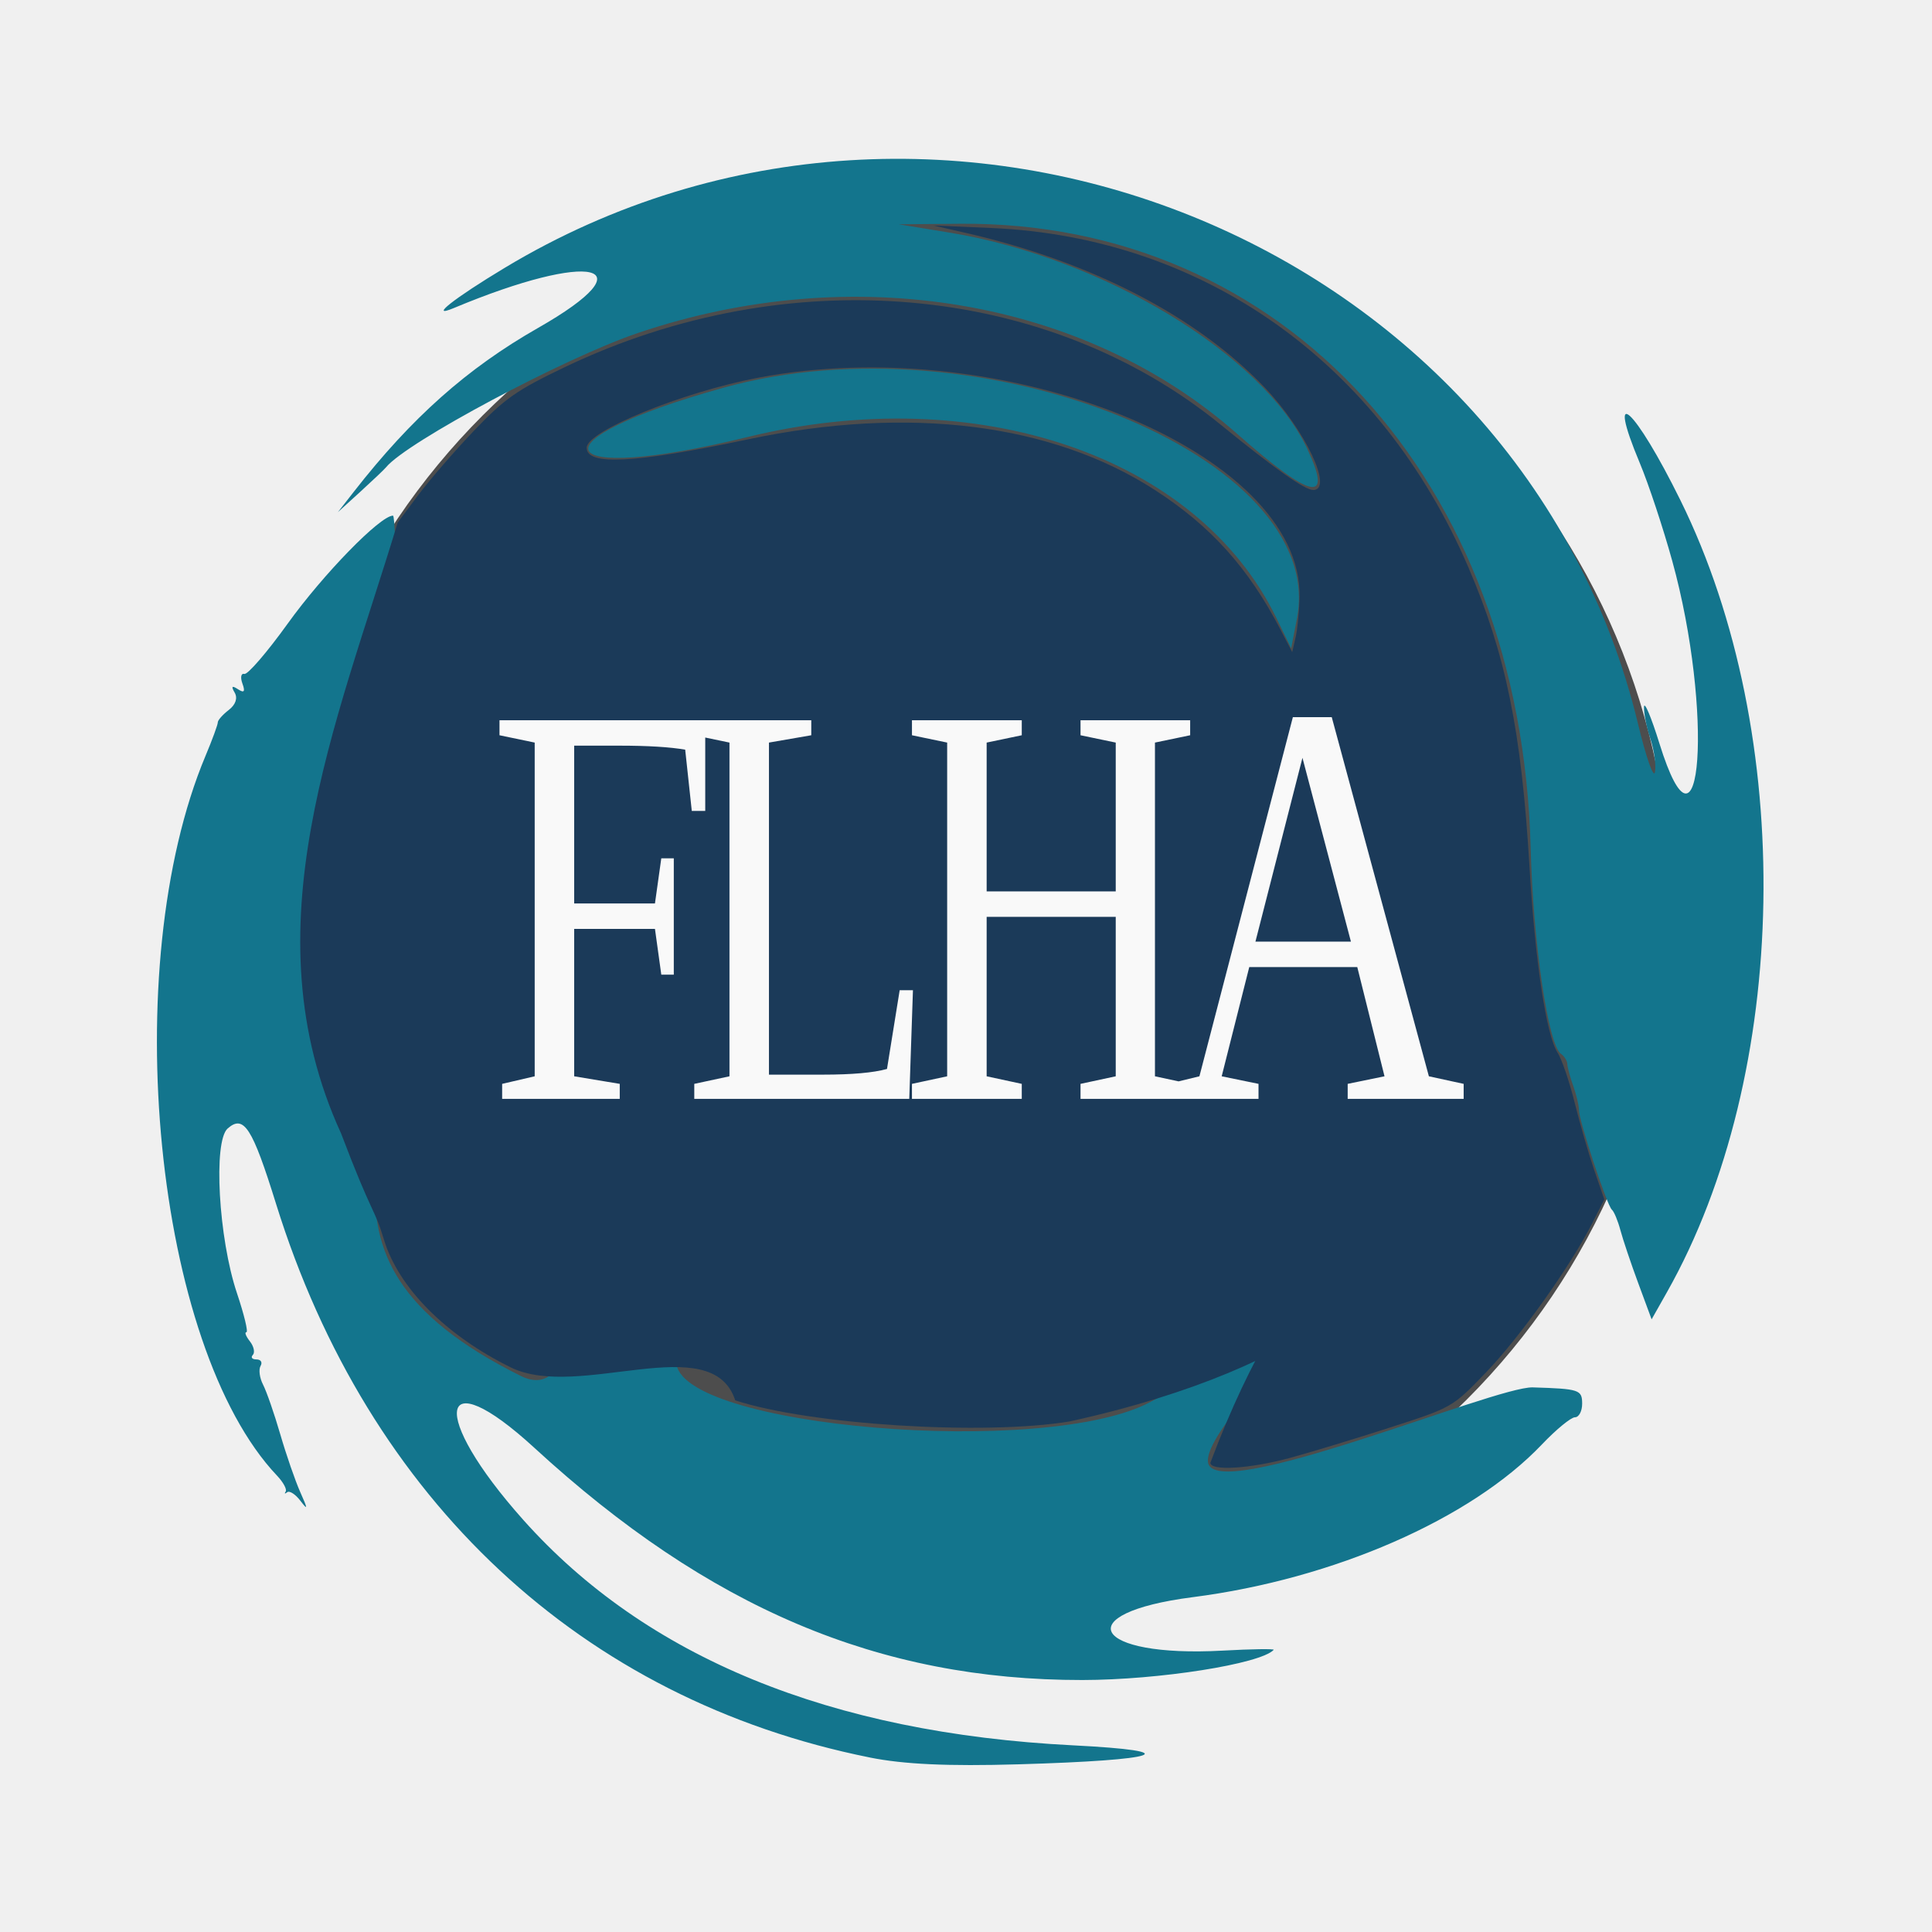
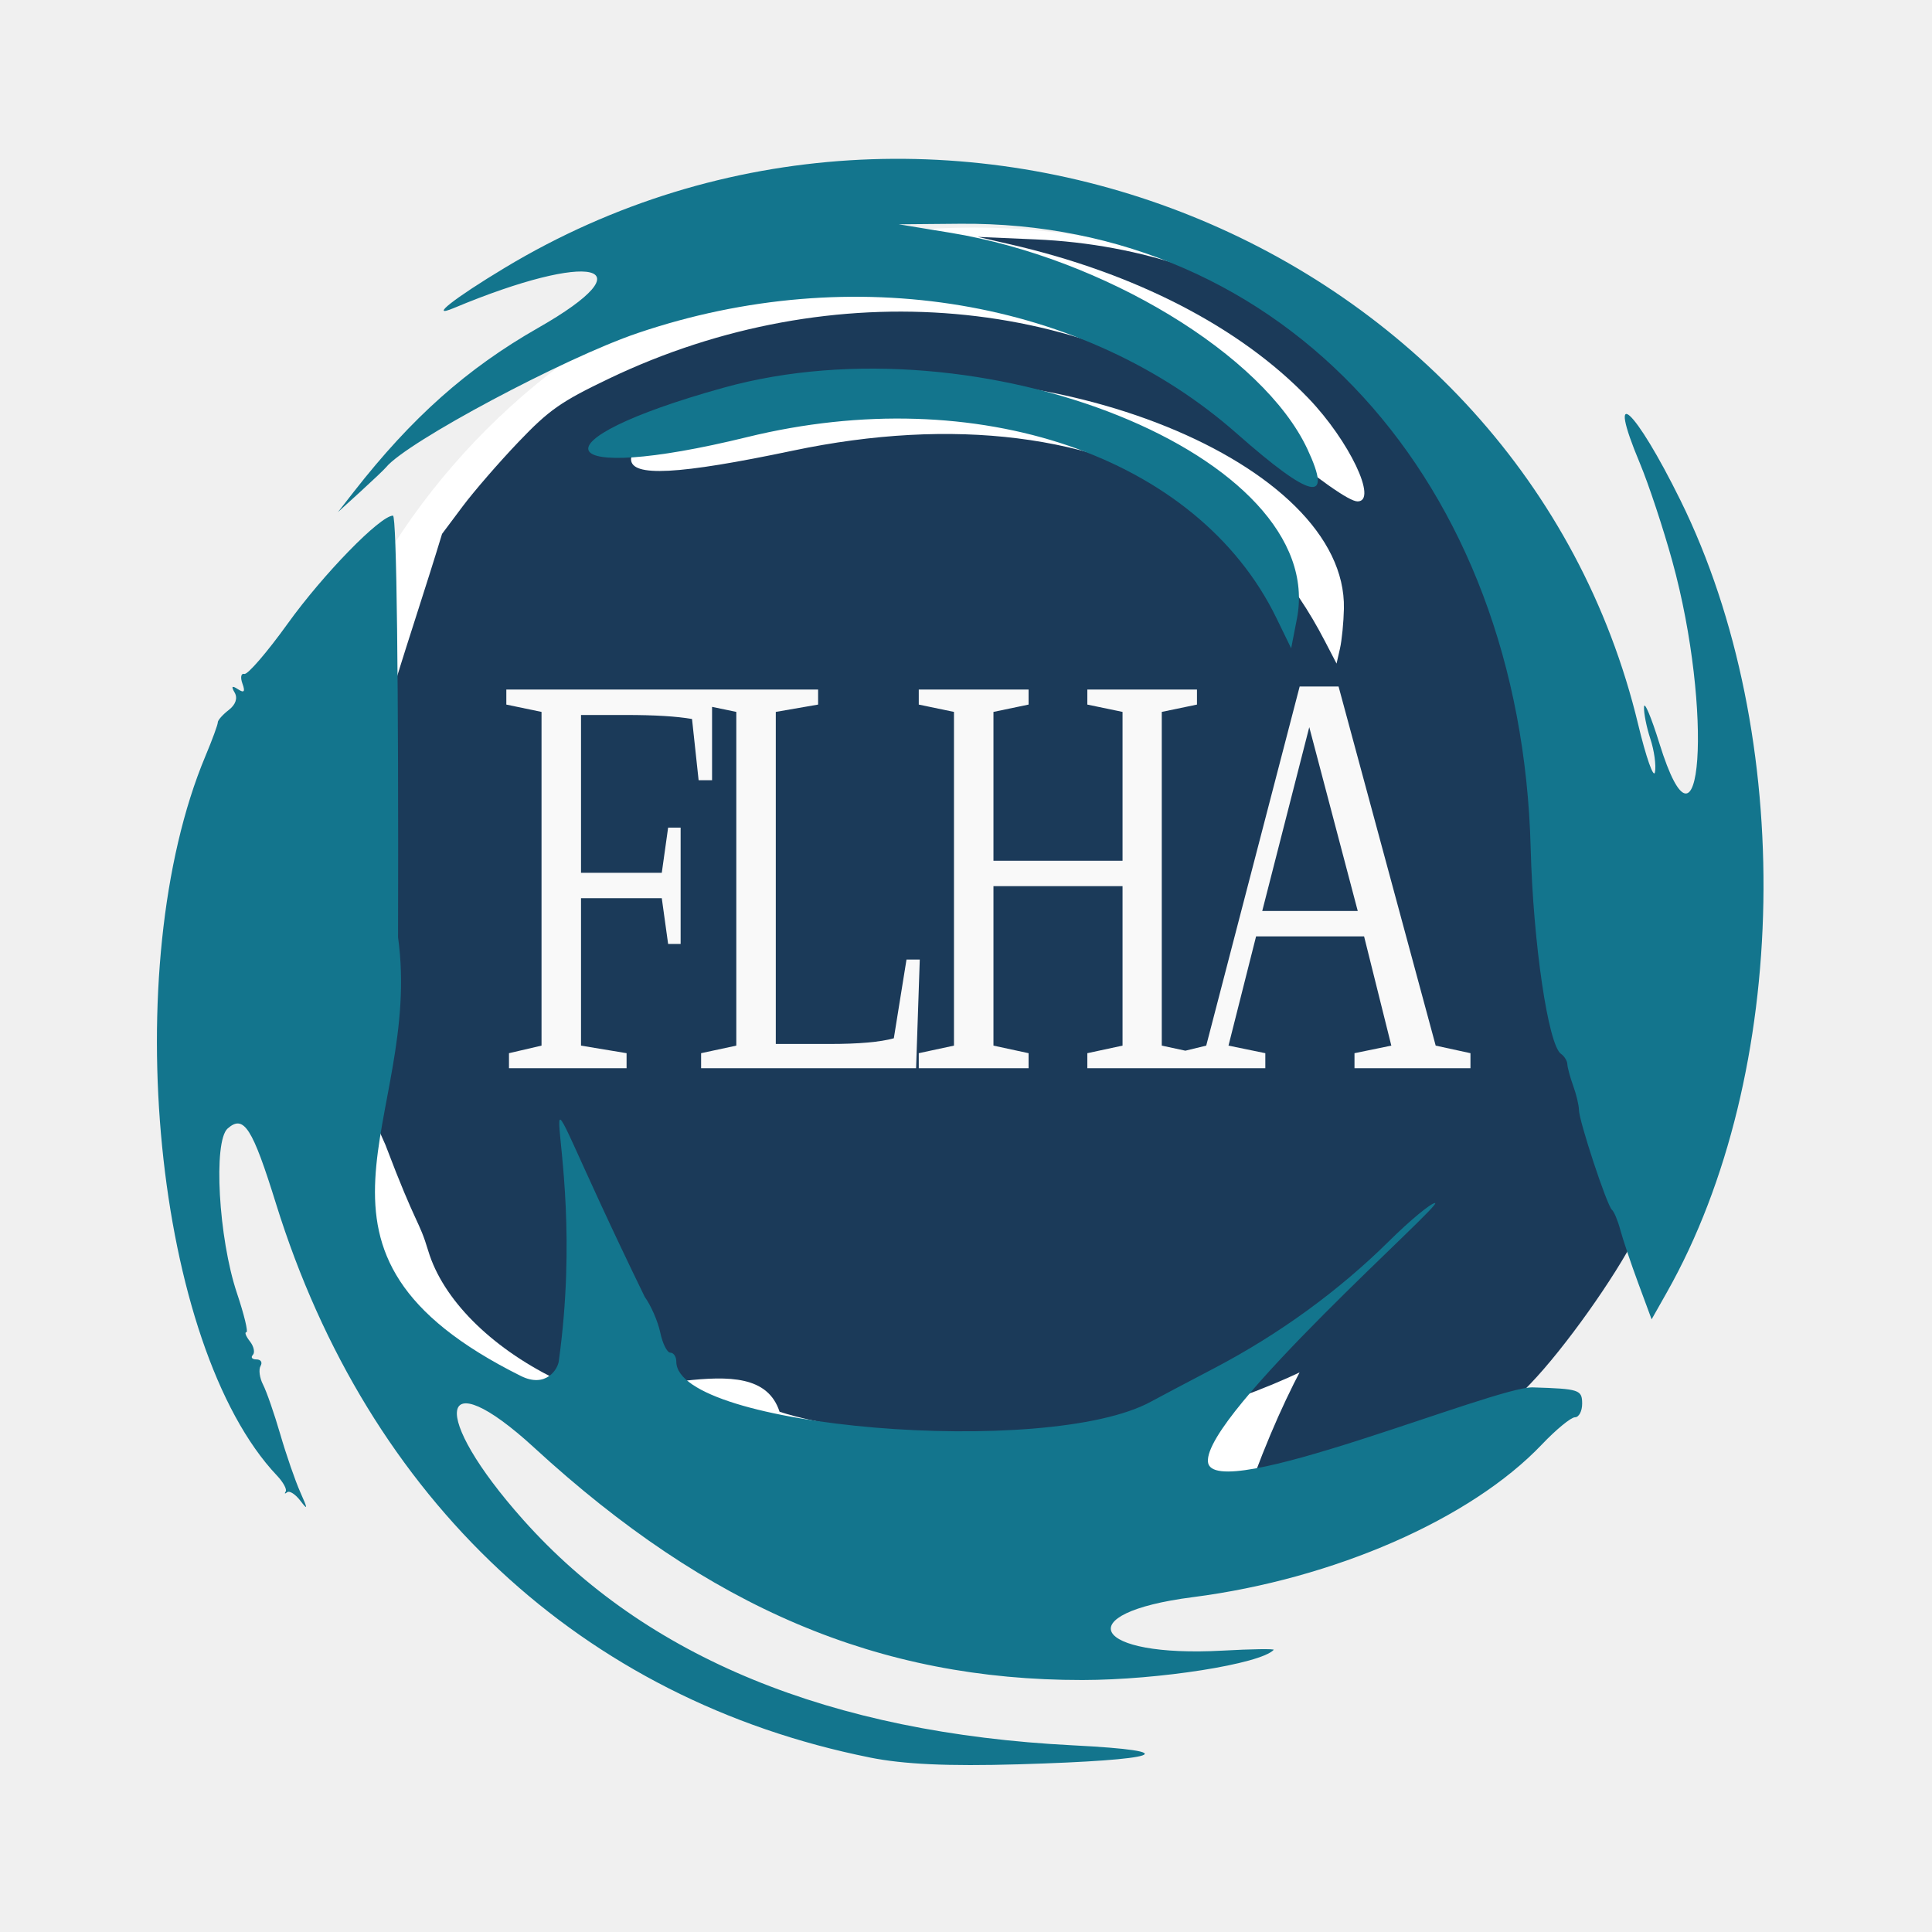
<svg xmlns="http://www.w3.org/2000/svg" width="300mm" height="300mm" viewBox="0 0 300 300" version="1.1" id="svg1" xml:space="preserve">
  <defs id="defs1" />
+   <circle style="fill:#ffffff;stroke-width:2.45" id="path1" cx="151.217" cy="142.339" r="107.008" />
+   <path style="fill:#1b3a59;fill-opacity:1;stroke-width:7.174" d="m 194.834,228.911 c 25.715,-68.587 56.827,-23.731 -21.848,-6.42 -13.408,2.212 -40.389,0.51 -51.936,-3.276 -3.62,-11.171 -24.319,0.07 -34.855,-5.115 -10.1,-4.98 -17.446,-12.386 -19.695,-19.859 -1.498,-4.979 -1.724,-3.478 -6.653,-16.474 -14.561,-31.775 -0.776,-63.266 8.795,-94.864 l 3.192,-4.266 c 1.756,-2.346 5.656,-6.846 8.667,-9.999 4.769,-4.994 6.581,-6.263 14.059,-9.844 34.708,-16.621 74.838,-13.108 101.865,8.916 8.417,6.859 13.076,10.147 14.376,10.147 3.194,0 -1.288,-9.409 -7.63,-16.018 -10.579,-11.025 -26.925,-19.462 -46.303,-23.9 l -5.036,-1.153 8.993,0.388 c 32.99,1.425 60.419,20.938 74.07,52.693 5.808,13.51 8.241,25.432 9.49,46.5 0.87,14.672 2.612,26.194 4.365,28.87 0.636,0.971 1.827,4.457 2.647,7.748 0.82,3.291 2.192,8.017 3.048,10.503 l 1.557,4.519 -1.865,3.681 c -3.401,6.711 -11.2,17.67 -16.5,23.184 -5.225,5.436 -5.231,5.439 -14.912,8.563 -5.327,1.719 -12.293,3.836 -15.48,4.704 -6.229,1.696 -12.412,2.081 -12.412,0.773 z M 208.681,94.515 c 0.491,-22.604 -45.837,-41.386 -84.085,-34.089 -11.784,2.248 -26.611,8.301 -26.611,10.863 0,2.817 7.316,2.434 25.15,-1.317 24.904,-5.238 47.067,-2.466 63.092,7.891 8.697,5.621 14.506,12.082 19.5,21.689 l 1.813,3.487 0.529,-2.324 c 0.291,-1.278 0.567,-4.068 0.613,-6.198 z" id="path2" />
  <g id="g262157" transform="matrix(3.987377,0,0,3.987377,-855.6614,-448.6608)">
-     <circle style="fill:#4d4d4d;stroke-width:2.269" id="path1" cx="252.558" cy="147.854" r="27.099" />
-     <path style="fill:#13758d;stroke-width:0.975" d="m 248.461,180.961 c -11.201,-2.25 -19.526,-10.014 -23.118,-21.559 -0.924,-2.972 -1.255,-3.487 -1.884,-2.936 -0.569,0.498 -0.357,4.273 0.36,6.41 0.281,0.838 0.447,1.524 0.368,1.524 -0.079,0 -0.017,0.16 0.137,0.356 0.154,0.196 0.205,0.434 0.114,0.53 -0.091,0.096 -0.027,0.174 0.143,0.174 0.169,0 0.241,0.114 0.159,0.254 -0.082,0.14 -0.038,0.468 0.097,0.729 0.135,0.261 0.437,1.13 0.67,1.932 0.233,0.802 0.584,1.815 0.779,2.253 0.299,0.67 0.3,0.723 0.004,0.335 -0.193,-0.253 -0.424,-0.402 -0.514,-0.331 -0.09,0.071 -0.116,0.059 -0.059,-0.026 0.058,-0.085 -0.094,-0.365 -0.337,-0.621 -4.766,-5.03 -6.234,-19.798 -2.786,-28.025 0.267,-0.636 0.482,-1.224 0.48,-1.307 -0.003,-0.083 0.189,-0.301 0.427,-0.484 0.269,-0.207 0.355,-0.464 0.229,-0.679 -0.143,-0.245 -0.105,-0.283 0.13,-0.129 0.241,0.157 0.289,0.096 0.173,-0.221 -0.087,-0.241 -0.054,-0.409 0.075,-0.375 0.129,0.035 0.888,-0.846 1.686,-1.956 1.389,-1.933 3.607,-4.208 4.102,-4.208 0.143,0 0.221,6.391 0.198,16.422 0.989,7.157 -4.946,12.239 4.785,17.083 0.981,0.488 1.455,-0.281 1.478,-0.607 0.017,-0.239 0.038,-2.76 0.047,-5.602 0.018,-5.778 0.294,-8.221 0.612,-5.433 0.251,2.197 1.913,7.498 2.684,8.559 0.243,0.335 0.515,0.961 0.605,1.391 0.09,0.43 0.267,0.783 0.394,0.783 0.127,0 0.231,0.158 0.231,0.351 0,2.556 14.441,3.77 18.489,1.554 0.257,-0.141 1.371,-0.73 2.476,-1.309 2.512,-1.317 4.831,-3.004 6.779,-4.929 0.829,-0.819 1.64,-1.491 1.803,-1.494 0.372,-0.005 -9.003,8.229 -8.844,10.077 0.147,1.71 11.177,-2.943 12.647,-2.898 1.818,0.056 1.925,0.091 1.926,0.634 5.7e-4,0.292 -0.125,0.53 -0.28,0.53 -0.154,0 -0.735,0.477 -1.289,1.06 -2.766,2.906 -8.102,5.24 -13.593,5.945 -4.879,0.626 -3.911,2.361 1.161,2.082 1.137,-0.063 2.032,-0.076 1.988,-0.029 -0.52,0.549 -4.47,1.171 -7.448,1.174 -7.919,0.007 -14.547,-2.801 -21.339,-9.039 -3.777,-3.469 -4.114,-1.324 -0.439,2.799 4.775,5.359 11.951,8.303 21.404,8.783 4.475,0.227 3.464,0.578 -2.134,0.74 -2.729,0.079 -4.454,-2.9e-4 -5.775,-0.266 z m 29.93,-18.468 c -0.286,-0.773 -0.599,-1.704 -0.696,-2.068 -0.097,-0.364 -0.246,-0.722 -0.331,-0.795 -0.195,-0.167 -1.284,-3.469 -1.284,-3.892 2e-5,-0.173 -0.099,-0.59 -0.221,-0.928 -0.122,-0.337 -0.225,-0.719 -0.23,-0.849 -0.005,-0.129 -0.115,-0.308 -0.245,-0.398 -0.5,-0.342 -1.087,-4.326 -1.183,-8.02 -0.371,-14.311 -9.611,-24.418 -22.224,-24.309 l -2.385,0.021 2.019,0.331 c 5.94,0.975 12.176,4.753 13.894,8.42 1.007,2.149 0.162,1.963 -2.747,-0.602 -5.948,-5.245 -14.956,-6.755 -23.335,-3.912 -2.858,0.97 -8.993,4.242 -9.796,5.225 -0.071,0.087 -0.523,0.516 -1.003,0.954 l -0.874,0.795 0.621,-0.795 c 2.257,-2.89 4.411,-4.804 7.178,-6.382 4.362,-2.487 2.093,-3.021 -3.282,-0.773 -1.007,0.421 0.002,-0.375 1.99,-1.571 16.969,-10.207 39.593,-1.091 44.129,17.782 0.309,1.287 0.604,2.125 0.655,1.864 0.051,-0.262 -0.029,-0.846 -0.179,-1.298 -0.149,-0.452 -0.26,-1.013 -0.247,-1.247 0.014,-0.233 0.283,0.406 0.598,1.42 1.651,5.314 2.116,-1.259 0.502,-7.099 -0.355,-1.286 -0.924,-3.001 -1.262,-3.809 -1.345,-3.21 -0.197,-2.159 1.582,1.448 4.505,9.133 4.279,22.33 -0.528,30.838 l -0.596,1.055 z m -14.098,-25.919 c -3.068,-6.293 -11.656,-9.225 -20.603,-7.032 -7.667,1.879 -8.482,0.177 -0.921,-1.923 10.006,-2.779 23.557,2.678 22.33,8.992 l -0.225,1.156 z" id="path262160" />
+     <path style="fill:#13758d;stroke-width:0.975" d="m 248.461,180.961 c -11.201,-2.25 -19.526,-10.014 -23.118,-21.559 -0.924,-2.972 -1.255,-3.487 -1.884,-2.936 -0.569,0.498 -0.357,4.273 0.36,6.41 0.281,0.838 0.447,1.524 0.368,1.524 -0.079,0 -0.017,0.16 0.137,0.356 0.154,0.196 0.205,0.434 0.114,0.53 -0.091,0.096 -0.027,0.174 0.143,0.174 0.169,0 0.241,0.114 0.159,0.254 -0.082,0.14 -0.038,0.468 0.097,0.729 0.135,0.261 0.437,1.13 0.67,1.932 0.233,0.802 0.584,1.815 0.779,2.253 0.299,0.67 0.3,0.723 0.004,0.335 -0.193,-0.253 -0.424,-0.402 -0.514,-0.331 -0.09,0.071 -0.116,0.059 -0.059,-0.026 0.058,-0.085 -0.094,-0.365 -0.337,-0.621 -4.766,-5.03 -6.234,-19.798 -2.786,-28.025 0.267,-0.636 0.482,-1.224 0.48,-1.307 -0.003,-0.083 0.189,-0.301 0.427,-0.484 0.269,-0.207 0.355,-0.464 0.229,-0.679 -0.143,-0.245 -0.105,-0.283 0.13,-0.129 0.241,0.157 0.289,0.096 0.173,-0.221 -0.087,-0.241 -0.054,-0.409 0.075,-0.375 0.129,0.035 0.888,-0.846 1.686,-1.956 1.389,-1.933 3.607,-4.208 4.102,-4.208 0.143,0 0.221,6.391 0.198,16.422 0.989,7.157 -4.946,12.239 4.785,17.083 0.981,0.488 1.455,-0.281 1.478,-0.607 1.294,-9.374 -2.365,-14.196 3.343,-2.476 0.243,0.335 0.515,0.961 0.605,1.391 0.09,0.43 0.267,0.783 0.394,0.783 0.127,0 0.231,0.158 0.231,0.351 0,2.556 14.441,3.77 18.489,1.554 0.257,-0.141 1.371,-0.73 2.476,-1.309 2.512,-1.317 4.831,-3.004 6.779,-4.929 0.829,-0.819 1.64,-1.491 1.803,-1.494 0.372,-0.005 -9.003,8.229 -8.844,10.077 0.147,1.71 11.177,-2.943 12.647,-2.898 1.818,0.056 1.925,0.091 1.926,0.634 5.7e-4,0.292 -0.125,0.53 -0.28,0.53 -0.154,0 -0.735,0.477 -1.289,1.06 -2.766,2.906 -8.102,5.24 -13.593,5.945 -4.879,0.626 -3.911,2.361 1.161,2.082 1.137,-0.063 2.032,-0.076 1.988,-0.029 -0.52,0.549 -4.47,1.171 -7.448,1.174 -7.919,0.007 -14.547,-2.801 -21.339,-9.039 -3.777,-3.469 -4.114,-1.324 -0.439,2.799 4.775,5.359 11.951,8.303 21.404,8.783 4.475,0.227 3.464,0.578 -2.134,0.74 -2.729,0.079 -4.454,-2.9e-4 -5.775,-0.266 z m 29.93,-18.468 c -0.286,-0.773 -0.599,-1.704 -0.696,-2.068 -0.097,-0.364 -0.246,-0.722 -0.331,-0.795 -0.195,-0.167 -1.284,-3.469 -1.284,-3.892 2e-5,-0.173 -0.099,-0.59 -0.221,-0.928 -0.122,-0.337 -0.225,-0.719 -0.23,-0.849 -0.005,-0.129 -0.115,-0.308 -0.245,-0.398 -0.5,-0.342 -1.087,-4.326 -1.183,-8.02 -0.371,-14.311 -9.611,-24.418 -22.224,-24.309 l -2.385,0.021 2.019,0.331 c 5.94,0.975 12.176,4.753 13.894,8.42 1.007,2.149 0.162,1.963 -2.747,-0.602 -5.948,-5.245 -14.956,-6.755 -23.335,-3.912 -2.858,0.97 -8.993,4.242 -9.796,5.225 -0.071,0.087 -0.523,0.516 -1.003,0.954 l -0.874,0.795 0.621,-0.795 c 2.257,-2.89 4.411,-4.804 7.178,-6.382 4.362,-2.487 2.093,-3.021 -3.282,-0.773 -1.007,0.421 0.002,-0.375 1.99,-1.571 16.969,-10.207 39.593,-1.091 44.129,17.782 0.309,1.287 0.604,2.125 0.655,1.864 0.051,-0.262 -0.029,-0.846 -0.179,-1.298 -0.149,-0.452 -0.26,-1.013 -0.247,-1.247 0.014,-0.233 0.283,0.406 0.598,1.42 1.651,5.314 2.116,-1.259 0.502,-7.099 -0.355,-1.286 -0.924,-3.001 -1.262,-3.809 -1.345,-3.21 -0.197,-2.159 1.582,1.448 4.505,9.133 4.279,22.33 -0.528,30.838 l -0.596,1.055 z m -14.098,-25.919 c -3.068,-6.293 -11.656,-9.225 -20.603,-7.032 -7.667,1.879 -8.482,0.177 -0.921,-1.923 10.006,-2.779 23.557,2.678 22.33,8.992 l -0.225,1.156 z" id="path262160" />
  </g>
-   <path style="fill:#1b3a59;fill-opacity:1;stroke-width:7.174" d="m 187.948,227.14 c 25.715,-68.587 56.827,-23.731 -21.848,-6.42 -13.408,2.212 -40.389,0.51 -51.936,-3.276 -3.62,-11.171 -24.319,0.07 -34.855,-5.115 -10.1,-4.98 -17.446,-12.386 -19.695,-19.859 -1.498,-4.979 -1.724,-3.478 -6.653,-16.474 -14.561,-31.775 -0.776,-63.266 8.795,-94.864 l 3.192,-4.266 c 1.756,-2.346 5.656,-6.846 8.667,-9.999 4.769,-4.994 6.581,-6.263 14.059,-9.844 34.708,-16.621 74.838,-13.108 101.865,8.916 8.417,6.859 13.076,10.147 14.376,10.147 3.194,0 -1.288,-9.409 -7.63,-16.018 -10.579,-11.025 -26.925,-19.462 -46.303,-23.9 l -5.036,-1.153 8.993,0.388 c 32.99,1.425 60.419,20.938 74.07,52.693 5.808,13.51 8.241,25.432 9.49,46.5 0.87,14.672 2.612,26.194 4.365,28.87 0.636,0.971 1.827,4.457 2.647,7.748 0.82,3.291 2.192,8.017 3.048,10.503 l 1.557,4.519 -1.865,3.681 c -3.401,6.711 -11.2,17.67 -16.5,23.184 -5.225,5.436 -5.231,5.439 -14.912,8.563 -5.327,1.719 -12.293,3.836 -15.48,4.704 -6.229,1.696 -12.412,2.081 -12.412,0.773 z M 201.795,92.744 c 0.491,-22.604 -45.837,-41.386 -84.085,-34.089 -11.784,2.248 -26.611,8.301 -26.611,10.863 0,2.817 7.316,2.434 25.15,-1.317 24.904,-5.238 47.067,-2.466 63.092,7.891 8.697,5.621 14.506,12.082 19.5,21.689 l 1.813,3.487 0.529,-2.324 c 0.291,-1.278 0.567,-4.068 0.613,-6.198 z" id="path2" />
-   <text xml:space="preserve" style="font-style:normal;font-variant:normal;font-weight:normal;font-stretch:normal;font-size:76.429px;font-family:'Liberation Serif';-inkscape-font-specification:'Liberation Serif';letter-spacing:-6.977px;word-spacing:-3.685px;fill:#f9f9f9;fill-opacity:1;stroke-width:15.165" x="88.916" y="145.248" id="text5" transform="scale(0.8512211,1.174783)">
-     <tspan id="tspan5" style="font-style:normal;font-variant:normal;font-weight:normal;font-stretch:normal;font-family:'Liberation Serif';-inkscape-font-specification:'Liberation Serif';letter-spacing:-6.977px;fill:#f9f9f9;stroke-width:15.165" x="88.916" y="145.248">FLHA</tspan>
+   <text xml:space="preserve" style="font-style:normal;font-variant:normal;font-weight:normal;font-stretch:normal;font-size:76.429px;font-family:'Liberation Serif';-inkscape-font-specification:'Liberation Serif';letter-spacing:-6.977px;word-spacing:-3.685px;fill:#f9f9f9;fill-opacity:1;stroke-width:15.165" x="90.16" y="141.194" id="text5" transform="scale(0.8512211,1.174783)">
+     <tspan id="tspan5" style="font-style:normal;font-variant:normal;font-weight:normal;font-stretch:normal;font-family:'Liberation Serif';-inkscape-font-specification:'Liberation Serif';letter-spacing:-6.977px;fill:#f9f9f9;stroke-width:15.165" x="90.16" y="141.194">FLHA</tspan>
  </text>
</svg>
